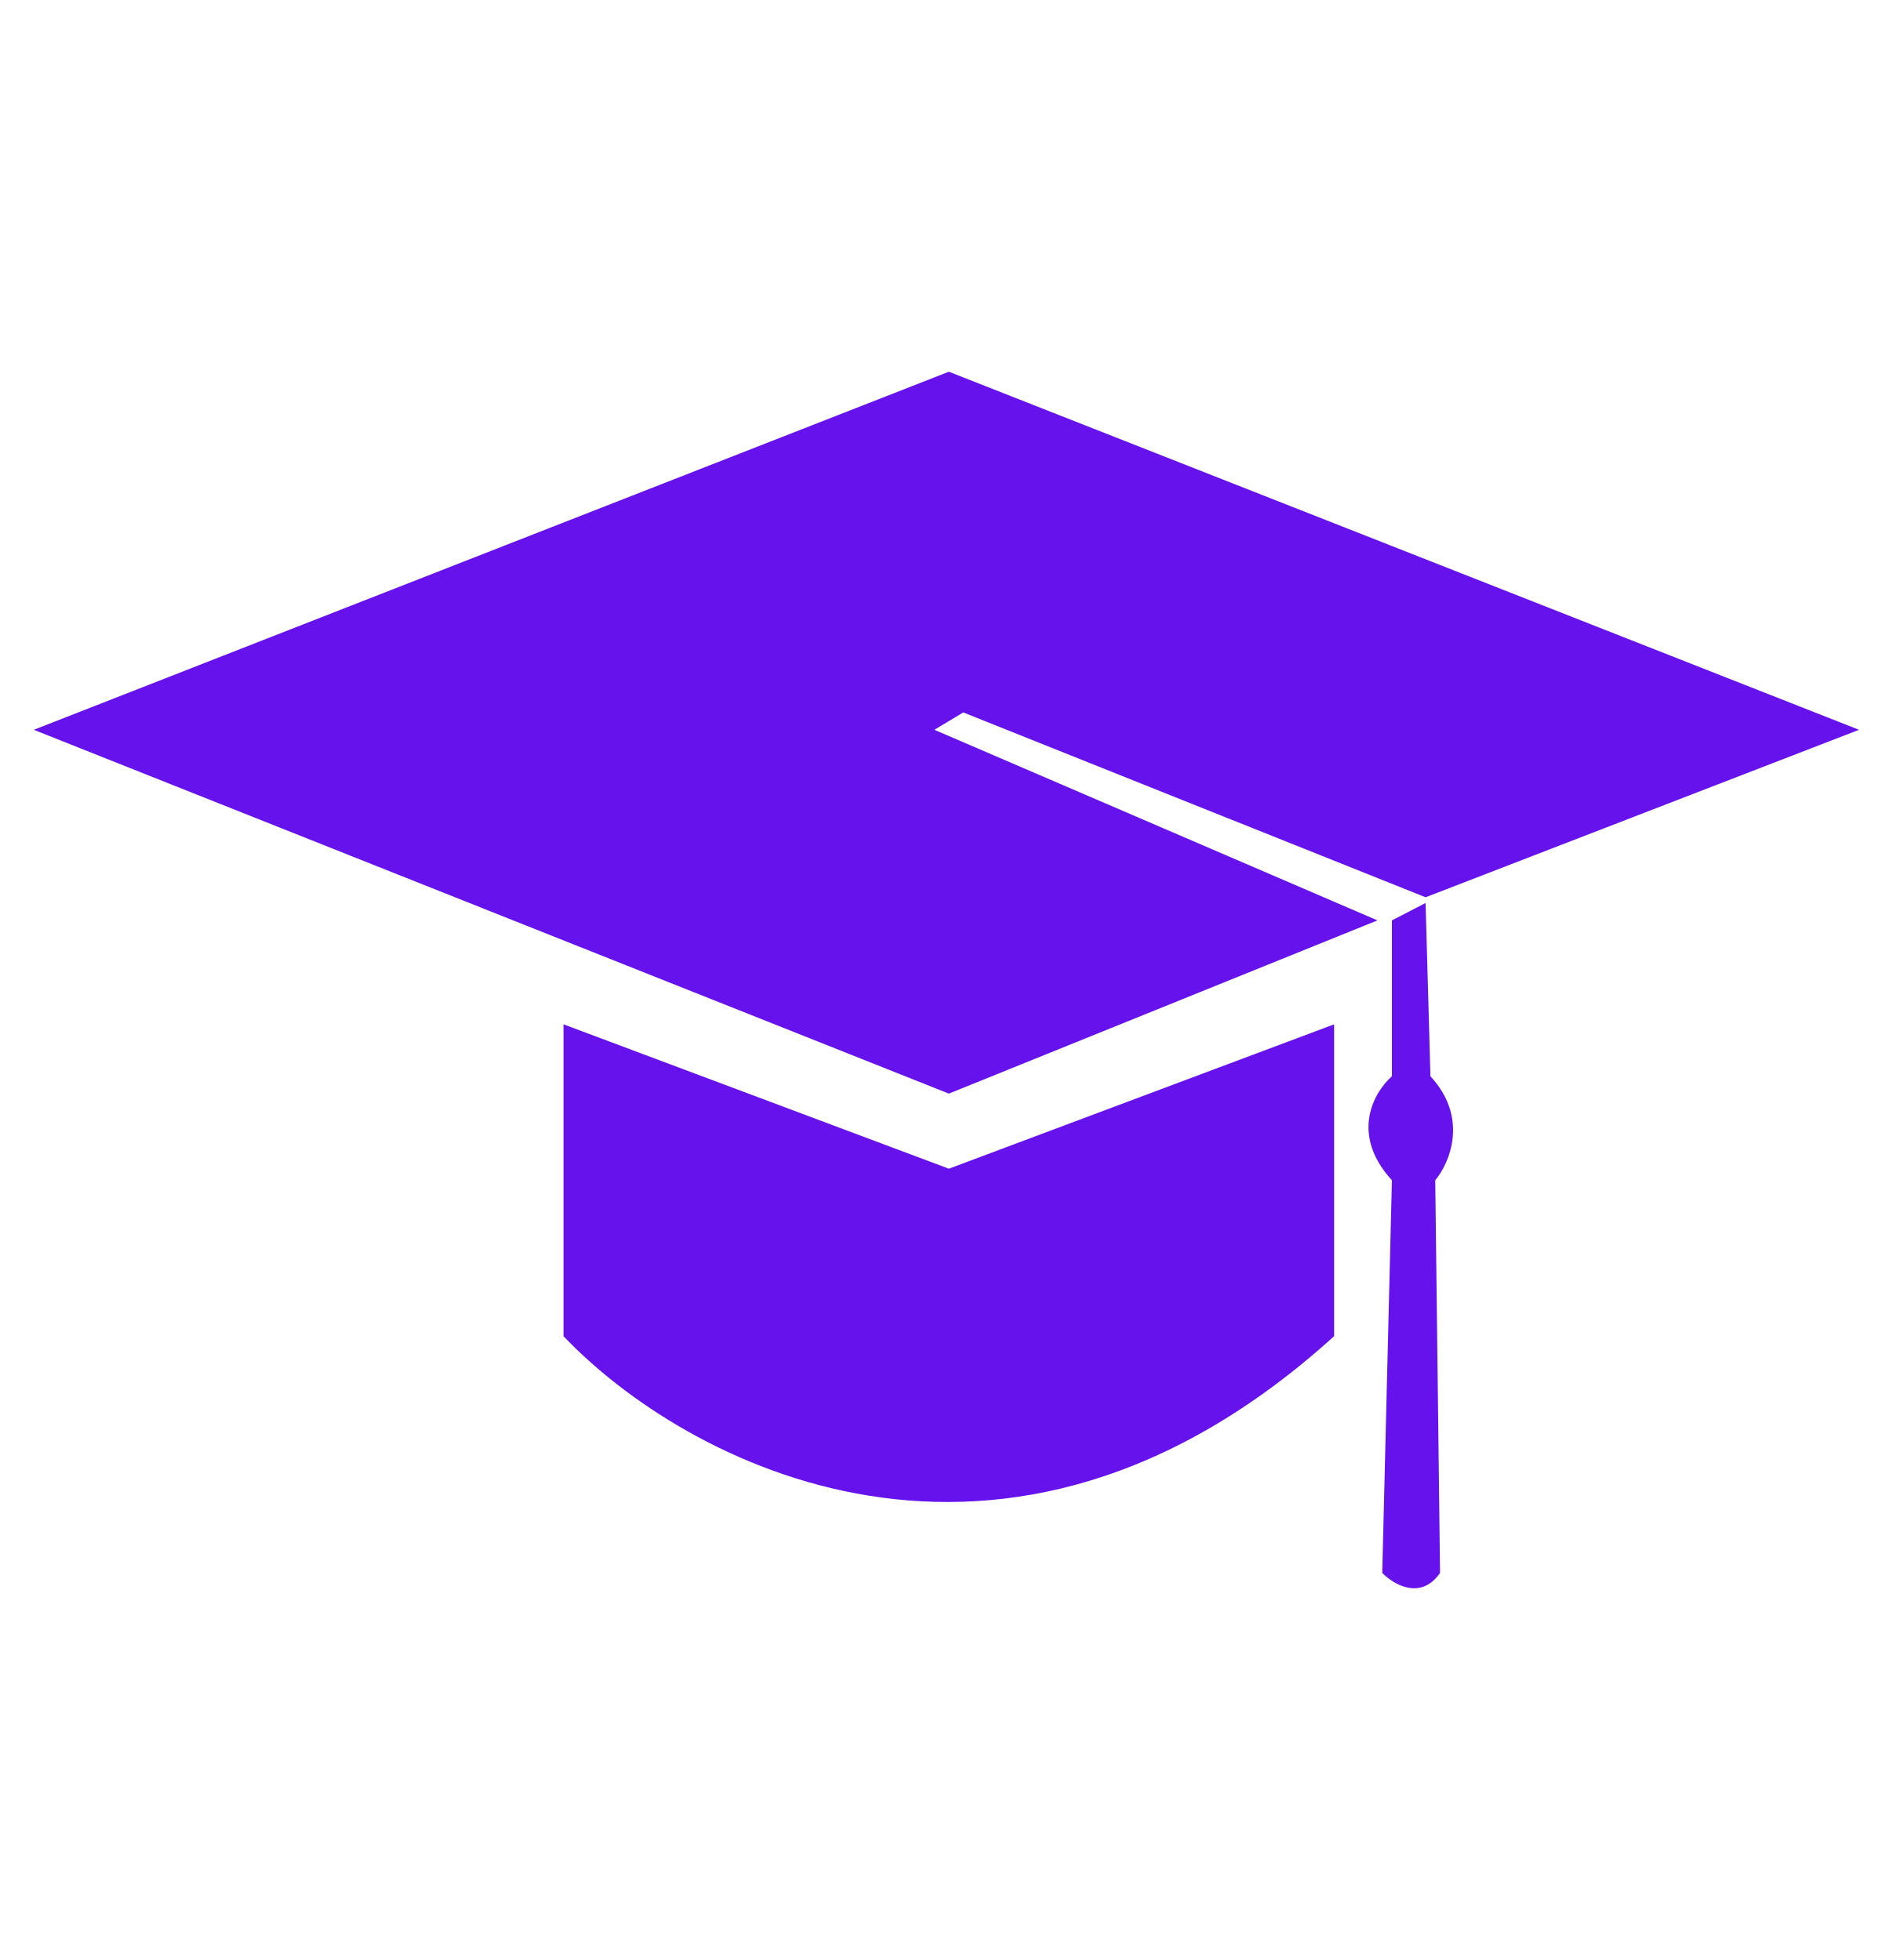
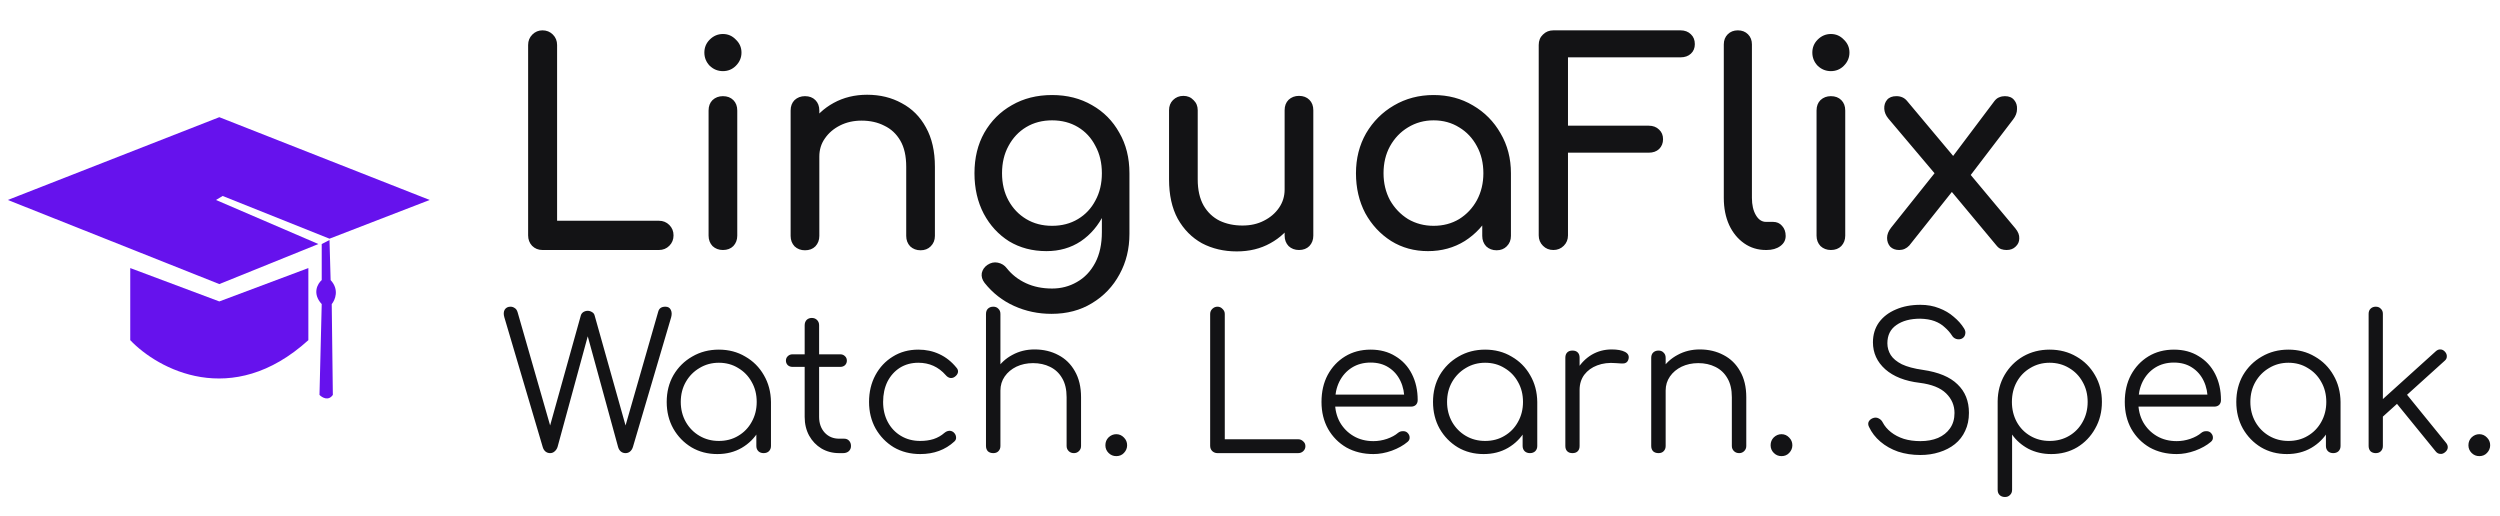
- <svg xmlns="http://www.w3.org/2000/svg" width="28" height="29" viewBox="0 0 28 29" fill="none">
-   <path d="M0.5 10.798L14.036 16.181L20.376 13.618L13.822 10.798L14.249 10.541L21.088 13.276L27.5 10.798L14.036 5.5L0.5 10.798Z" fill="#6612ED" />
-   <path d="M8.336 15.156V19.77C10.094 21.622 14.834 24.213 19.735 19.77V15.156L14.036 17.292L8.336 15.156Z" fill="#6612ED" />
-   <path d="M20.59 13.618V15.925C20.328 16.153 19.963 16.779 20.59 17.463L20.447 23.273C20.613 23.444 21.017 23.684 21.302 23.273L21.231 17.463C21.445 17.207 21.73 16.54 21.16 15.925L21.088 13.361L20.59 13.618Z" fill="#6612ED" />
+ <svg xmlns="http://www.w3.org/2000/svg" width="160" height="33" viewBox="0 0 160 33" fill="none">
+   <path d="M0.5 12.798L14.036 18.181L20.376 15.618L13.822 12.798L14.249 12.541L21.088 15.276L27.5 12.798L14.036 7.5L0.5 12.798Z" fill="#6612ED" />
+   <path d="M8.336 17.156V21.77C10.094 23.622 14.834 26.213 19.735 21.77V17.156L14.036 19.292L8.336 17.156Z" fill="#6612ED" />
+   <path d="M20.59 15.618V17.925C20.328 18.153 19.963 18.779 20.59 19.463L20.447 25.273C20.613 25.444 21.017 25.684 21.302 25.273L21.231 19.463C21.445 19.207 21.73 18.54 21.16 17.925L21.088 15.361L20.59 15.618Z" fill="#6612ED" />
+   <path d="M34.718 16C34.454 16 34.232 15.91 34.052 15.73C33.884 15.55 33.8 15.328 33.8 15.064V2.878C33.8 2.614 33.89 2.392 34.07 2.212C34.25 2.032 34.466 1.942 34.718 1.942C34.982 1.942 35.204 2.032 35.384 2.212C35.564 2.392 35.654 2.614 35.654 2.878V14.128H42.17C42.434 14.128 42.656 14.218 42.836 14.398C43.016 14.578 43.106 14.8 43.106 15.064C43.106 15.328 43.016 15.55 42.836 15.73C42.656 15.91 42.434 16 42.17 16H34.718ZM46.267 16C46.003 16 45.781 15.916 45.601 15.748C45.433 15.568 45.349 15.346 45.349 15.082V7.072C45.349 6.796 45.433 6.574 45.601 6.406C45.781 6.238 46.003 6.154 46.267 6.154C46.543 6.154 46.765 6.238 46.933 6.406C47.101 6.574 47.185 6.796 47.185 7.072V15.082C47.185 15.346 47.101 15.568 46.933 15.748C46.765 15.916 46.543 16 46.267 16ZM46.267 4.552C45.943 4.552 45.661 4.438 45.421 4.21C45.193 3.97 45.079 3.688 45.079 3.364C45.079 3.04 45.193 2.764 45.421 2.536C45.661 2.296 45.943 2.176 46.267 2.176C46.591 2.176 46.867 2.296 47.095 2.536C47.335 2.764 47.455 3.04 47.455 3.364C47.455 3.688 47.335 3.97 47.095 4.21C46.867 4.438 46.591 4.552 46.267 4.552ZM58.916 16.018C58.653 16.018 58.431 15.934 58.251 15.766C58.083 15.586 57.998 15.364 57.998 15.1V10.672C57.998 9.988 57.873 9.43 57.62 8.998C57.368 8.566 57.026 8.248 56.594 8.044C56.175 7.828 55.688 7.72 55.136 7.72C54.633 7.72 54.176 7.822 53.769 8.026C53.361 8.23 53.036 8.506 52.797 8.854C52.556 9.19 52.437 9.58 52.437 10.024H51.303C51.303 9.268 51.483 8.596 51.843 8.008C52.215 7.408 52.718 6.934 53.355 6.586C53.99 6.238 54.705 6.064 55.496 6.064C56.325 6.064 57.062 6.244 57.711 6.604C58.37 6.952 58.886 7.468 59.258 8.152C59.642 8.836 59.834 9.676 59.834 10.672V15.1C59.834 15.364 59.745 15.586 59.565 15.766C59.397 15.934 59.181 16.018 58.916 16.018ZM51.519 16.018C51.255 16.018 51.032 15.934 50.852 15.766C50.684 15.586 50.6 15.364 50.6 15.1V7.072C50.6 6.796 50.684 6.574 50.852 6.406C51.032 6.238 51.255 6.154 51.519 6.154C51.794 6.154 52.017 6.238 52.184 6.406C52.352 6.574 52.437 6.796 52.437 7.072V15.1C52.437 15.364 52.352 15.586 52.184 15.766C52.017 15.934 51.794 16.018 51.519 16.018ZM66.974 16.072C66.074 16.072 65.276 15.862 64.58 15.442C63.896 15.01 63.356 14.422 62.96 13.678C62.564 12.922 62.366 12.058 62.366 11.086C62.366 10.102 62.576 9.238 62.996 8.494C63.428 7.738 64.016 7.15 64.76 6.73C65.504 6.298 66.362 6.082 67.334 6.082C68.294 6.082 69.146 6.298 69.89 6.73C70.634 7.15 71.216 7.738 71.636 8.494C72.068 9.238 72.284 10.102 72.284 11.086H71.222C71.222 12.058 71.036 12.922 70.664 13.678C70.304 14.422 69.806 15.01 69.17 15.442C68.534 15.862 67.802 16.072 66.974 16.072ZM67.298 20.086C66.446 20.086 65.648 19.918 64.904 19.582C64.16 19.246 63.53 18.754 63.014 18.106C62.858 17.902 62.798 17.692 62.834 17.476C62.882 17.26 63.002 17.086 63.194 16.954C63.41 16.81 63.632 16.762 63.86 16.81C64.1 16.858 64.292 16.978 64.436 17.17C64.76 17.578 65.168 17.896 65.66 18.124C66.152 18.352 66.71 18.466 67.334 18.466C67.91 18.466 68.438 18.328 68.918 18.052C69.41 17.776 69.8 17.368 70.088 16.828C70.376 16.288 70.52 15.628 70.52 14.848V12.292L71.114 10.708L72.284 11.086V14.974C72.284 15.922 72.074 16.78 71.654 17.548C71.234 18.328 70.646 18.946 69.89 19.402C69.146 19.858 68.282 20.086 67.298 20.086ZM67.334 14.452C67.958 14.452 68.51 14.308 68.99 14.02C69.47 13.732 69.842 13.336 70.106 12.832C70.382 12.328 70.52 11.746 70.52 11.086C70.52 10.426 70.382 9.844 70.106 9.34C69.842 8.824 69.47 8.422 68.99 8.134C68.51 7.846 67.958 7.702 67.334 7.702C66.71 7.702 66.158 7.846 65.678 8.134C65.198 8.422 64.82 8.824 64.544 9.34C64.268 9.844 64.13 10.426 64.13 11.086C64.13 11.746 64.268 12.328 64.544 12.832C64.82 13.336 65.198 13.732 65.678 14.02C66.158 14.308 66.71 14.452 67.334 14.452ZM79.156 16.09C78.329 16.09 77.585 15.916 76.924 15.568C76.276 15.208 75.76 14.686 75.376 14.002C75.004 13.318 74.819 12.478 74.819 11.482V7.054C74.819 6.79 74.903 6.574 75.07 6.406C75.251 6.226 75.472 6.136 75.737 6.136C76.001 6.136 76.216 6.226 76.385 6.406C76.564 6.574 76.654 6.79 76.654 7.054V11.482C76.654 12.154 76.781 12.712 77.032 13.156C77.284 13.588 77.626 13.912 78.058 14.128C78.49 14.332 78.977 14.434 79.516 14.434C80.032 14.434 80.489 14.332 80.885 14.128C81.293 13.924 81.617 13.648 81.856 13.3C82.097 12.952 82.216 12.562 82.216 12.13H83.35C83.35 12.874 83.165 13.546 82.793 14.146C82.433 14.746 81.934 15.22 81.299 15.568C80.674 15.916 79.96 16.09 79.156 16.09ZM83.135 16C82.871 16 82.648 15.916 82.469 15.748C82.3 15.568 82.216 15.346 82.216 15.082V7.054C82.216 6.778 82.3 6.556 82.469 6.388C82.648 6.22 82.871 6.136 83.135 6.136C83.41 6.136 83.632 6.22 83.8 6.388C83.969 6.556 84.052 6.778 84.052 7.054V15.082C84.052 15.346 83.969 15.568 83.8 15.748C83.632 15.916 83.41 16 83.135 16ZM91.39 16.072C90.514 16.072 89.728 15.856 89.032 15.424C88.336 14.98 87.784 14.386 87.376 13.642C86.98 12.886 86.782 12.034 86.782 11.086C86.782 10.138 86.998 9.286 87.43 8.53C87.874 7.774 88.468 7.18 89.212 6.748C89.968 6.304 90.814 6.082 91.75 6.082C92.686 6.082 93.526 6.304 94.27 6.748C95.014 7.18 95.602 7.774 96.034 8.53C96.478 9.286 96.7 10.138 96.7 11.086H95.998C95.998 12.034 95.794 12.886 95.386 13.642C94.99 14.386 94.444 14.98 93.748 15.424C93.052 15.856 92.266 16.072 91.39 16.072ZM91.75 14.452C92.362 14.452 92.908 14.308 93.388 14.02C93.868 13.72 94.246 13.318 94.522 12.814C94.798 12.298 94.936 11.722 94.936 11.086C94.936 10.438 94.798 9.862 94.522 9.358C94.246 8.842 93.868 8.44 93.388 8.152C92.908 7.852 92.362 7.702 91.75 7.702C91.15 7.702 90.604 7.852 90.112 8.152C89.632 8.44 89.248 8.842 88.96 9.358C88.684 9.862 88.546 10.438 88.546 11.086C88.546 11.722 88.684 12.298 88.96 12.814C89.248 13.318 89.632 13.72 90.112 14.02C90.604 14.308 91.15 14.452 91.75 14.452ZM95.782 16.018C95.518 16.018 95.296 15.934 95.116 15.766C94.948 15.586 94.864 15.364 94.864 15.1V12.346L95.206 10.438L96.7 11.086V15.1C96.7 15.364 96.61 15.586 96.43 15.766C96.262 15.934 96.046 16.018 95.782 16.018ZM99.415 16C99.15 16 98.928 15.91 98.749 15.73C98.569 15.55 98.478 15.328 98.478 15.064V2.878C98.478 2.602 98.569 2.38 98.749 2.212C98.928 2.032 99.15 1.942 99.415 1.942H107.551C107.827 1.942 108.049 2.026 108.217 2.194C108.385 2.35 108.469 2.56 108.469 2.824C108.469 3.076 108.385 3.28 108.217 3.436C108.049 3.592 107.827 3.67 107.551 3.67H100.351V8.044H105.517C105.793 8.044 106.015 8.128 106.183 8.296C106.351 8.452 106.435 8.656 106.435 8.908C106.435 9.16 106.351 9.37 106.183 9.538C106.015 9.694 105.793 9.772 105.517 9.772H100.351V15.064C100.351 15.328 100.261 15.55 100.081 15.73C99.9 15.91 99.678 16 99.415 16ZM113.023 16C112.495 16 112.027 15.856 111.619 15.568C111.211 15.28 110.893 14.89 110.665 14.398C110.437 13.894 110.323 13.318 110.323 12.67V2.842C110.323 2.578 110.407 2.362 110.575 2.194C110.743 2.026 110.959 1.942 111.223 1.942C111.487 1.942 111.703 2.026 111.871 2.194C112.039 2.362 112.123 2.578 112.123 2.842V12.67C112.123 13.114 112.207 13.48 112.375 13.768C112.543 14.056 112.759 14.2 113.023 14.2H113.473C113.713 14.2 113.905 14.284 114.049 14.452C114.205 14.62 114.283 14.836 114.283 15.1C114.283 15.364 114.169 15.58 113.941 15.748C113.713 15.916 113.419 16 113.059 16H113.023ZM117.177 16C116.913 16 116.691 15.916 116.511 15.748C116.343 15.568 116.259 15.346 116.259 15.082V7.072C116.259 6.796 116.343 6.574 116.511 6.406C116.691 6.238 116.913 6.154 117.177 6.154C117.453 6.154 117.675 6.238 117.843 6.406C118.011 6.574 118.095 6.796 118.095 7.072V15.082C118.095 15.346 118.011 15.568 117.843 15.748C117.675 15.916 117.453 16 117.177 16ZM117.177 4.552C116.853 4.552 116.571 4.438 116.331 4.21C116.103 3.97 115.989 3.688 115.989 3.364C115.989 3.04 116.103 2.764 116.331 2.536C116.571 2.296 116.853 2.176 117.177 2.176C117.501 2.176 117.777 2.296 118.005 2.536C118.245 2.764 118.365 3.04 118.365 3.364C118.365 3.688 118.245 3.97 118.005 4.21C117.777 4.438 117.501 4.552 117.177 4.552ZM128.423 16C128.303 16 128.189 15.982 128.081 15.946C127.973 15.91 127.871 15.832 127.775 15.712L124.625 11.932L123.977 11.284L120.845 7.576C120.689 7.384 120.605 7.18 120.593 6.964C120.581 6.736 120.641 6.544 120.773 6.388C120.905 6.232 121.103 6.154 121.367 6.154C121.655 6.154 121.883 6.256 122.051 6.46L125.129 10.132L125.597 10.564L128.981 14.614C129.161 14.83 129.245 15.046 129.233 15.262C129.233 15.466 129.155 15.64 128.999 15.784C128.855 15.928 128.663 16 128.423 16ZM121.547 16C121.307 16 121.115 15.928 120.971 15.784C120.839 15.628 120.773 15.442 120.773 15.226C120.773 15.01 120.857 14.794 121.025 14.578L124.085 10.744L125.057 12.112L122.195 15.712C122.015 15.904 121.799 16 121.547 16ZM125.993 11.374L124.751 10.312L127.649 6.46C127.745 6.34 127.847 6.262 127.955 6.226C128.063 6.178 128.183 6.154 128.315 6.154C128.579 6.154 128.777 6.238 128.909 6.406C129.041 6.562 129.101 6.754 129.089 6.982C129.089 7.21 129.005 7.432 128.837 7.648L125.993 11.374Z" fill="#131315" />
+   <path d="M35.204 29C35.092 29 34.992 28.964 34.904 28.892C34.824 28.82 34.768 28.728 34.736 28.616L32.276 20.3C32.22 20.108 32.228 19.948 32.3 19.82C32.38 19.692 32.504 19.628 32.672 19.628C32.768 19.628 32.856 19.656 32.936 19.712C33.024 19.76 33.088 19.852 33.128 19.988L35.348 27.716H35.072L37.172 20.192C37.196 20.104 37.248 20.032 37.328 19.976C37.416 19.92 37.512 19.892 37.616 19.892C37.712 19.892 37.804 19.92 37.892 19.976C37.98 20.024 38.036 20.1 38.06 20.204L40.172 27.716H39.896L42.128 19.94C42.184 19.732 42.336 19.628 42.584 19.628C42.752 19.628 42.868 19.696 42.932 19.832C42.996 19.96 43.004 20.116 42.956 20.3L40.508 28.604C40.468 28.732 40.404 28.832 40.316 28.904C40.236 28.968 40.14 29 40.028 29C39.916 29 39.816 28.964 39.728 28.892C39.648 28.82 39.592 28.728 39.56 28.616L37.472 20.996H37.76L35.684 28.604C35.644 28.724 35.58 28.82 35.492 28.892C35.412 28.964 35.316 29 35.204 29ZM45.91 29.06C45.294 29.06 44.742 28.916 44.254 28.628C43.766 28.332 43.377 27.932 43.09 27.428C42.809 26.924 42.669 26.356 42.669 25.724C42.669 25.084 42.813 24.512 43.102 24.008C43.398 23.504 43.797 23.108 44.301 22.82C44.806 22.524 45.373 22.376 46.005 22.376C46.638 22.376 47.202 22.524 47.697 22.82C48.202 23.108 48.597 23.504 48.886 24.008C49.181 24.512 49.334 25.084 49.342 25.724L48.969 26.012C48.969 26.588 48.834 27.108 48.562 27.572C48.297 28.028 47.934 28.392 47.469 28.664C47.014 28.928 46.493 29.06 45.91 29.06ZM46.005 28.22C46.469 28.22 46.882 28.112 47.242 27.896C47.609 27.68 47.898 27.384 48.105 27.008C48.322 26.624 48.429 26.196 48.429 25.724C48.429 25.244 48.322 24.816 48.105 24.44C47.898 24.064 47.609 23.768 47.242 23.552C46.882 23.328 46.469 23.216 46.005 23.216C45.55 23.216 45.138 23.328 44.77 23.552C44.401 23.768 44.109 24.064 43.894 24.44C43.678 24.816 43.569 25.244 43.569 25.724C43.569 26.196 43.678 26.624 43.894 27.008C44.109 27.384 44.401 27.68 44.77 27.896C45.138 28.112 45.55 28.22 46.005 28.22ZM48.873 29C48.737 29 48.626 28.96 48.538 28.88C48.45 28.792 48.406 28.68 48.406 28.544V26.492L48.633 25.544L49.342 25.724V28.544C49.342 28.68 49.297 28.792 49.209 28.88C49.121 28.96 49.01 29 48.873 29ZM53.707 29C53.283 29 52.903 28.9 52.567 28.7C52.239 28.5 51.979 28.228 51.787 27.884C51.595 27.532 51.499 27.132 51.499 26.684V20.816C51.499 20.68 51.539 20.568 51.619 20.48C51.707 20.392 51.819 20.348 51.955 20.348C52.091 20.348 52.203 20.392 52.291 20.48C52.379 20.568 52.423 20.68 52.423 20.816V26.684C52.423 27.092 52.543 27.428 52.783 27.692C53.023 27.948 53.331 28.076 53.707 28.076H54.031C54.159 28.076 54.263 28.12 54.343 28.208C54.423 28.296 54.463 28.408 54.463 28.544C54.463 28.68 54.415 28.792 54.319 28.88C54.223 28.96 54.103 29 53.959 29H53.707ZM50.719 23.48C50.599 23.48 50.499 23.444 50.419 23.372C50.339 23.292 50.299 23.196 50.299 23.084C50.299 22.964 50.339 22.868 50.419 22.796C50.499 22.716 50.599 22.676 50.719 22.676H53.779C53.899 22.676 53.999 22.716 54.079 22.796C54.159 22.868 54.199 22.964 54.199 23.084C54.199 23.196 54.159 23.292 54.079 23.372C53.999 23.444 53.899 23.48 53.779 23.48H50.719ZM58.895 29.06C58.263 29.06 57.699 28.916 57.203 28.628C56.715 28.332 56.327 27.932 56.039 27.428C55.759 26.924 55.619 26.356 55.619 25.724C55.619 25.084 55.755 24.512 56.027 24.008C56.299 23.504 56.671 23.108 57.143 22.82C57.615 22.524 58.159 22.376 58.775 22.376C59.263 22.376 59.711 22.472 60.119 22.664C60.535 22.856 60.899 23.144 61.211 23.528C61.299 23.624 61.331 23.728 61.307 23.84C61.283 23.944 61.215 24.036 61.103 24.116C61.015 24.18 60.915 24.204 60.803 24.188C60.699 24.164 60.607 24.104 60.527 24.008C60.063 23.48 59.479 23.216 58.775 23.216C58.327 23.216 57.931 23.324 57.587 23.54C57.251 23.756 56.987 24.052 56.795 24.428C56.611 24.804 56.519 25.236 56.519 25.724C56.519 26.204 56.619 26.632 56.819 27.008C57.019 27.384 57.299 27.68 57.659 27.896C58.019 28.112 58.431 28.22 58.895 28.22C59.207 28.22 59.491 28.18 59.747 28.1C60.011 28.012 60.243 27.88 60.443 27.704C60.539 27.624 60.639 27.58 60.743 27.572C60.847 27.564 60.943 27.596 61.031 27.668C61.127 27.756 61.179 27.856 61.187 27.968C61.203 28.08 61.167 28.176 61.079 28.256C60.495 28.792 59.767 29.06 58.895 29.06ZM63.571 26.324C63.427 26.324 63.311 26.28 63.223 26.192C63.143 26.104 63.103 25.992 63.103 25.856V20.096C63.103 19.952 63.143 19.84 63.223 19.76C63.311 19.672 63.427 19.628 63.571 19.628C63.707 19.628 63.815 19.672 63.895 19.76C63.983 19.84 64.027 19.952 64.027 20.096V25.856C64.027 25.992 63.983 26.104 63.895 26.192C63.815 26.28 63.707 26.324 63.571 26.324ZM68.731 29C68.595 29 68.483 28.956 68.395 28.868C68.307 28.78 68.263 28.672 68.263 28.544V25.424C68.263 24.928 68.167 24.52 67.975 24.2C67.791 23.88 67.535 23.64 67.207 23.48C66.887 23.32 66.523 23.24 66.115 23.24C65.723 23.24 65.367 23.316 65.047 23.468C64.735 23.62 64.487 23.828 64.303 24.092C64.119 24.356 64.027 24.656 64.027 24.992H63.367C63.383 24.488 63.519 24.04 63.775 23.648C64.031 23.248 64.371 22.936 64.795 22.712C65.219 22.48 65.691 22.364 66.211 22.364C66.779 22.364 67.287 22.484 67.735 22.724C68.183 22.956 68.535 23.3 68.791 23.756C69.055 24.212 69.187 24.768 69.187 25.424V28.544C69.187 28.672 69.143 28.78 69.055 28.868C68.967 28.956 68.859 29 68.731 29ZM63.571 29C63.427 29 63.311 28.96 63.223 28.88C63.143 28.792 63.103 28.68 63.103 28.544V22.904C63.103 22.76 63.143 22.648 63.223 22.568C63.311 22.48 63.427 22.436 63.571 22.436C63.707 22.436 63.815 22.48 63.895 22.568C63.983 22.648 64.027 22.76 64.027 22.904V28.544C64.027 28.68 63.983 28.792 63.895 28.88C63.815 28.96 63.707 29 63.571 29ZM71.441 29.192C71.249 29.192 71.085 29.124 70.948 28.988C70.812 28.852 70.745 28.688 70.745 28.496C70.745 28.296 70.812 28.128 70.948 27.992C71.093 27.856 71.257 27.788 71.441 27.788C71.632 27.788 71.796 27.86 71.933 28.004C72.069 28.14 72.136 28.304 72.136 28.496C72.136 28.68 72.069 28.844 71.933 28.988C71.805 29.124 71.641 29.192 71.441 29.192ZM77.918 29C77.79 29 77.678 28.956 77.582 28.868C77.494 28.78 77.45 28.668 77.45 28.532V20.096C77.45 19.968 77.494 19.86 77.582 19.772C77.678 19.676 77.79 19.628 77.918 19.628C78.046 19.628 78.154 19.676 78.242 19.772C78.338 19.86 78.386 19.968 78.386 20.096V28.112H83.078C83.206 28.112 83.314 28.156 83.402 28.244C83.498 28.324 83.546 28.428 83.546 28.556C83.546 28.684 83.498 28.792 83.402 28.88C83.314 28.96 83.206 29 83.078 29H77.918ZM87.9 29.06C87.252 29.06 86.676 28.92 86.172 28.64C85.676 28.352 85.284 27.956 84.996 27.452C84.716 26.948 84.576 26.372 84.576 25.724C84.576 25.068 84.708 24.492 84.972 23.996C85.244 23.492 85.616 23.096 86.088 22.808C86.56 22.52 87.104 22.376 87.72 22.376C88.328 22.376 88.856 22.516 89.304 22.796C89.76 23.068 90.112 23.448 90.36 23.936C90.608 24.424 90.732 24.98 90.732 25.604C90.732 25.732 90.692 25.836 90.612 25.916C90.532 25.988 90.428 26.024 90.3 26.024H85.2V25.256H90.396L89.88 25.628C89.888 25.164 89.804 24.748 89.628 24.38C89.452 24.012 89.2 23.724 88.872 23.516C88.552 23.308 88.168 23.204 87.72 23.204C87.264 23.204 86.864 23.312 86.52 23.528C86.176 23.744 85.908 24.044 85.716 24.428C85.532 24.804 85.44 25.236 85.44 25.724C85.44 26.212 85.544 26.644 85.752 27.02C85.968 27.396 86.26 27.692 86.628 27.908C86.996 28.124 87.42 28.232 87.9 28.232C88.188 28.232 88.476 28.184 88.764 28.088C89.06 27.984 89.296 27.856 89.472 27.704C89.56 27.632 89.66 27.596 89.772 27.596C89.884 27.588 89.98 27.616 90.06 27.68C90.164 27.776 90.216 27.88 90.216 27.992C90.224 28.104 90.18 28.2 90.084 28.28C89.82 28.504 89.484 28.692 89.076 28.844C88.668 28.988 88.276 29.06 87.9 29.06ZM94.953 29.06C94.337 29.06 93.784 28.916 93.296 28.628C92.808 28.332 92.421 27.932 92.132 27.428C91.853 26.924 91.713 26.356 91.713 25.724C91.713 25.084 91.856 24.512 92.144 24.008C92.441 23.504 92.841 23.108 93.344 22.82C93.849 22.524 94.416 22.376 95.049 22.376C95.68 22.376 96.245 22.524 96.74 22.82C97.245 23.108 97.641 23.504 97.928 24.008C98.225 24.512 98.376 25.084 98.385 25.724L98.013 26.012C98.013 26.588 97.876 27.108 97.605 27.572C97.341 28.028 96.977 28.392 96.513 28.664C96.056 28.928 95.537 29.06 94.953 29.06ZM95.049 28.22C95.513 28.22 95.924 28.112 96.284 27.896C96.653 27.68 96.941 27.384 97.148 27.008C97.365 26.624 97.472 26.196 97.472 25.724C97.472 25.244 97.365 24.816 97.148 24.44C96.941 24.064 96.653 23.768 96.284 23.552C95.924 23.328 95.513 23.216 95.049 23.216C94.593 23.216 94.18 23.328 93.812 23.552C93.445 23.768 93.153 24.064 92.936 24.44C92.721 24.816 92.612 25.244 92.612 25.724C92.612 26.196 92.721 26.624 92.936 27.008C93.153 27.384 93.445 27.68 93.812 27.896C94.18 28.112 94.593 28.22 95.049 28.22ZM97.916 29C97.781 29 97.668 28.96 97.581 28.88C97.493 28.792 97.448 28.68 97.448 28.544V26.492L97.677 25.544L98.385 25.724V28.544C98.385 28.68 98.341 28.792 98.252 28.88C98.165 28.96 98.052 29 97.916 29ZM100.566 24.956C100.59 24.46 100.718 24.016 100.95 23.624C101.19 23.232 101.498 22.924 101.874 22.7C102.258 22.476 102.682 22.364 103.146 22.364C103.514 22.364 103.798 22.416 103.998 22.52C104.198 22.624 104.274 22.776 104.226 22.976C104.194 23.096 104.138 23.176 104.058 23.216C103.986 23.256 103.894 23.272 103.782 23.264C103.678 23.256 103.558 23.248 103.422 23.24C102.974 23.2 102.574 23.248 102.222 23.384C101.878 23.512 101.602 23.712 101.394 23.984C101.194 24.256 101.094 24.58 101.094 24.956H100.566ZM100.638 29C100.494 29 100.382 28.96 100.302 28.88C100.222 28.8 100.182 28.688 100.182 28.544V22.892C100.182 22.748 100.222 22.636 100.302 22.556C100.382 22.476 100.494 22.436 100.638 22.436C100.782 22.436 100.894 22.476 100.974 22.556C101.054 22.636 101.094 22.748 101.094 22.892V28.544C101.094 28.688 101.054 28.8 100.974 28.88C100.894 28.96 100.782 29 100.638 29ZM111.306 29C111.17 29 111.058 28.956 110.97 28.868C110.882 28.78 110.838 28.672 110.838 28.544V25.424C110.838 24.928 110.742 24.52 110.55 24.2C110.366 23.88 110.11 23.64 109.782 23.48C109.462 23.32 109.098 23.24 108.69 23.24C108.298 23.24 107.942 23.316 107.622 23.468C107.31 23.62 107.062 23.828 106.878 24.092C106.694 24.356 106.602 24.656 106.602 24.992H105.942C105.958 24.488 106.094 24.04 106.35 23.648C106.606 23.248 106.946 22.936 107.37 22.712C107.794 22.48 108.266 22.364 108.786 22.364C109.354 22.364 109.862 22.484 110.31 22.724C110.758 22.956 111.11 23.3 111.366 23.756C111.63 24.212 111.762 24.768 111.762 25.424V28.544C111.762 28.672 111.718 28.78 111.63 28.868C111.542 28.956 111.434 29 111.306 29ZM106.146 29C106.002 29 105.886 28.96 105.798 28.88C105.718 28.792 105.678 28.68 105.678 28.544V22.904C105.678 22.76 105.718 22.648 105.798 22.568C105.886 22.48 106.002 22.436 106.146 22.436C106.282 22.436 106.39 22.48 106.47 22.568C106.558 22.648 106.602 22.76 106.602 22.904V28.544C106.602 28.68 106.558 28.792 106.47 28.88C106.39 28.96 106.282 29 106.146 29ZM114.015 29.192C113.823 29.192 113.659 29.124 113.523 28.988C113.387 28.852 113.319 28.688 113.319 28.496C113.319 28.296 113.387 28.128 113.523 27.992C113.667 27.856 113.831 27.788 114.015 27.788C114.207 27.788 114.371 27.86 114.507 28.004C114.643 28.14 114.711 28.304 114.711 28.496C114.711 28.68 114.643 28.844 114.507 28.988C114.379 29.124 114.215 29.192 114.015 29.192ZM122.904 29.12C122.392 29.12 121.916 29.048 121.476 28.904C121.044 28.752 120.668 28.54 120.348 28.268C120.028 27.996 119.784 27.68 119.616 27.32C119.552 27.192 119.548 27.076 119.604 26.972C119.668 26.86 119.772 26.784 119.916 26.744C120.028 26.712 120.136 26.724 120.24 26.78C120.352 26.836 120.436 26.92 120.492 27.032C120.612 27.264 120.788 27.472 121.02 27.656C121.252 27.84 121.528 27.984 121.848 28.088C122.168 28.184 122.52 28.232 122.904 28.232C123.328 28.232 123.704 28.164 124.032 28.028C124.36 27.884 124.616 27.68 124.8 27.416C124.992 27.144 125.088 26.816 125.088 26.432C125.088 25.944 124.908 25.524 124.548 25.172C124.188 24.82 123.624 24.596 122.856 24.5C121.92 24.388 121.188 24.1 120.66 23.636C120.132 23.164 119.868 22.588 119.868 21.908C119.868 21.42 119.996 20.996 120.252 20.636C120.516 20.276 120.876 20 121.332 19.808C121.788 19.608 122.312 19.508 122.904 19.508C123.344 19.508 123.744 19.58 124.104 19.724C124.464 19.86 124.776 20.044 125.04 20.276C125.312 20.5 125.532 20.748 125.7 21.02C125.78 21.148 125.804 21.272 125.772 21.392C125.748 21.512 125.68 21.604 125.568 21.668C125.448 21.724 125.324 21.732 125.196 21.692C125.076 21.652 124.984 21.576 124.92 21.464C124.8 21.28 124.648 21.108 124.464 20.948C124.288 20.78 124.072 20.648 123.816 20.552C123.56 20.456 123.252 20.404 122.892 20.396C122.26 20.396 121.752 20.532 121.368 20.804C120.984 21.068 120.792 21.456 120.792 21.968C120.792 22.24 120.864 22.492 121.008 22.724C121.152 22.948 121.388 23.144 121.716 23.312C122.052 23.472 122.5 23.592 123.06 23.672C124.06 23.816 124.8 24.124 125.28 24.596C125.768 25.06 126.012 25.668 126.012 26.42C126.012 26.852 125.932 27.236 125.772 27.572C125.62 27.908 125.4 28.192 125.112 28.424C124.832 28.648 124.5 28.82 124.116 28.94C123.74 29.06 123.336 29.12 122.904 29.12ZM128.318 31.808C128.174 31.808 128.058 31.764 127.97 31.676C127.89 31.596 127.85 31.484 127.85 31.34V25.676C127.858 25.052 128.006 24.492 128.294 23.996C128.59 23.492 128.986 23.096 129.482 22.808C129.986 22.52 130.55 22.376 131.174 22.376C131.814 22.376 132.386 22.524 132.89 22.82C133.394 23.108 133.79 23.504 134.078 24.008C134.374 24.512 134.522 25.084 134.522 25.724C134.522 26.356 134.378 26.924 134.09 27.428C133.81 27.932 133.426 28.332 132.938 28.628C132.45 28.916 131.898 29.06 131.282 29.06C130.746 29.06 130.258 28.948 129.818 28.724C129.386 28.492 129.038 28.188 128.774 27.812V31.34C128.774 31.484 128.73 31.596 128.642 31.676C128.562 31.764 128.454 31.808 128.318 31.808ZM131.174 28.22C131.638 28.22 132.054 28.112 132.422 27.896C132.79 27.68 133.078 27.384 133.286 27.008C133.502 26.624 133.61 26.196 133.61 25.724C133.61 25.244 133.502 24.816 133.286 24.44C133.078 24.064 132.79 23.768 132.422 23.552C132.054 23.328 131.638 23.216 131.174 23.216C130.718 23.216 130.306 23.328 129.938 23.552C129.57 23.768 129.282 24.064 129.074 24.44C128.866 24.816 128.762 25.244 128.762 25.724C128.762 26.196 128.866 26.624 129.074 27.008C129.282 27.384 129.57 27.68 129.938 27.896C130.306 28.112 130.718 28.22 131.174 28.22ZM139.31 29.06C138.662 29.06 138.086 28.92 137.582 28.64C137.086 28.352 136.694 27.956 136.406 27.452C136.126 26.948 135.986 26.372 135.986 25.724C135.986 25.068 136.118 24.492 136.382 23.996C136.654 23.492 137.026 23.096 137.498 22.808C137.97 22.52 138.514 22.376 139.13 22.376C139.738 22.376 140.266 22.516 140.714 22.796C141.17 23.068 141.522 23.448 141.77 23.936C142.018 24.424 142.142 24.98 142.142 25.604C142.142 25.732 142.102 25.836 142.022 25.916C141.942 25.988 141.838 26.024 141.71 26.024H136.61V25.256H141.806L141.29 25.628C141.298 25.164 141.214 24.748 141.038 24.38C140.862 24.012 140.61 23.724 140.282 23.516C139.962 23.308 139.578 23.204 139.13 23.204C138.674 23.204 138.274 23.312 137.93 23.528C137.586 23.744 137.318 24.044 137.126 24.428C136.942 24.804 136.85 25.236 136.85 25.724C136.85 26.212 136.954 26.644 137.162 27.02C137.378 27.396 137.67 27.692 138.038 27.908C138.406 28.124 138.83 28.232 139.31 28.232C139.598 28.232 139.886 28.184 140.174 28.088C140.47 27.984 140.706 27.856 140.882 27.704C140.97 27.632 141.07 27.596 141.182 27.596C141.294 27.588 141.39 27.616 141.47 27.68C141.574 27.776 141.626 27.88 141.626 27.992C141.634 28.104 141.59 28.2 141.494 28.28C141.23 28.504 140.894 28.692 140.486 28.844C140.078 28.988 139.686 29.06 139.31 29.06ZM146.363 29.06C145.747 29.06 145.195 28.916 144.707 28.628C144.219 28.332 143.831 27.932 143.543 27.428C143.263 26.924 143.123 26.356 143.123 25.724C143.123 25.084 143.267 24.512 143.555 24.008C143.851 23.504 144.251 23.108 144.755 22.82C145.259 22.524 145.827 22.376 146.459 22.376C147.091 22.376 147.655 22.524 148.151 22.82C148.655 23.108 149.051 23.504 149.339 24.008C149.635 24.512 149.787 25.084 149.795 25.724L149.423 26.012C149.423 26.588 149.287 27.108 149.015 27.572C148.751 28.028 148.387 28.392 147.923 28.664C147.467 28.928 146.947 29.06 146.363 29.06ZM146.459 28.22C146.923 28.22 147.335 28.112 147.695 27.896C148.063 27.68 148.351 27.384 148.559 27.008C148.775 26.624 148.883 26.196 148.883 25.724C148.883 25.244 148.775 24.816 148.559 24.44C148.351 24.064 148.063 23.768 147.695 23.552C147.335 23.328 146.923 23.216 146.459 23.216C146.003 23.216 145.591 23.328 145.223 23.552C144.855 23.768 144.563 24.064 144.347 24.44C144.131 24.816 144.023 25.244 144.023 25.724C144.023 26.196 144.131 26.624 144.347 27.008C144.563 27.384 144.855 27.68 145.223 27.896C145.591 28.112 146.003 28.22 146.459 28.22ZM149.327 29C149.191 29 149.079 28.96 148.991 28.88C148.903 28.792 148.859 28.68 148.859 28.544V26.492L149.087 25.544L149.795 25.724V28.544C149.795 28.68 149.751 28.792 149.663 28.88C149.575 28.96 149.463 29 149.327 29ZM152.348 26.804L151.784 26.192L155.888 22.484C155.984 22.396 156.084 22.356 156.188 22.364C156.292 22.364 156.388 22.412 156.476 22.508C156.564 22.604 156.604 22.708 156.596 22.82C156.596 22.924 156.548 23.016 156.452 23.096L152.348 26.804ZM152.048 29C151.912 29 151.8 28.96 151.712 28.88C151.632 28.792 151.592 28.68 151.592 28.544V20.084C151.592 19.948 151.632 19.84 151.712 19.76C151.8 19.672 151.912 19.628 152.048 19.628C152.184 19.628 152.292 19.672 152.372 19.76C152.46 19.84 152.504 19.948 152.504 20.084V28.544C152.504 28.68 152.46 28.792 152.372 28.88C152.292 28.96 152.184 29 152.048 29ZM156.488 28.94C156.384 29.028 156.276 29.064 156.164 29.048C156.052 29.04 155.956 28.984 155.876 28.88L153.2 25.592L153.848 25.016L156.548 28.34C156.628 28.436 156.664 28.54 156.656 28.652C156.648 28.756 156.592 28.852 156.488 28.94ZM158.675 29.192C158.483 29.192 158.319 29.124 158.183 28.988C158.047 28.852 157.979 28.688 157.979 28.496C157.979 28.296 158.047 28.128 158.183 27.992C158.327 27.856 158.491 27.788 158.675 27.788C158.867 27.788 159.031 27.86 159.167 28.004C159.303 28.14 159.371 28.304 159.371 28.496C159.371 28.68 159.303 28.844 159.167 28.988C159.039 29.124 158.875 29.192 158.675 29.192Z" fill="#131315" />
</svg>
